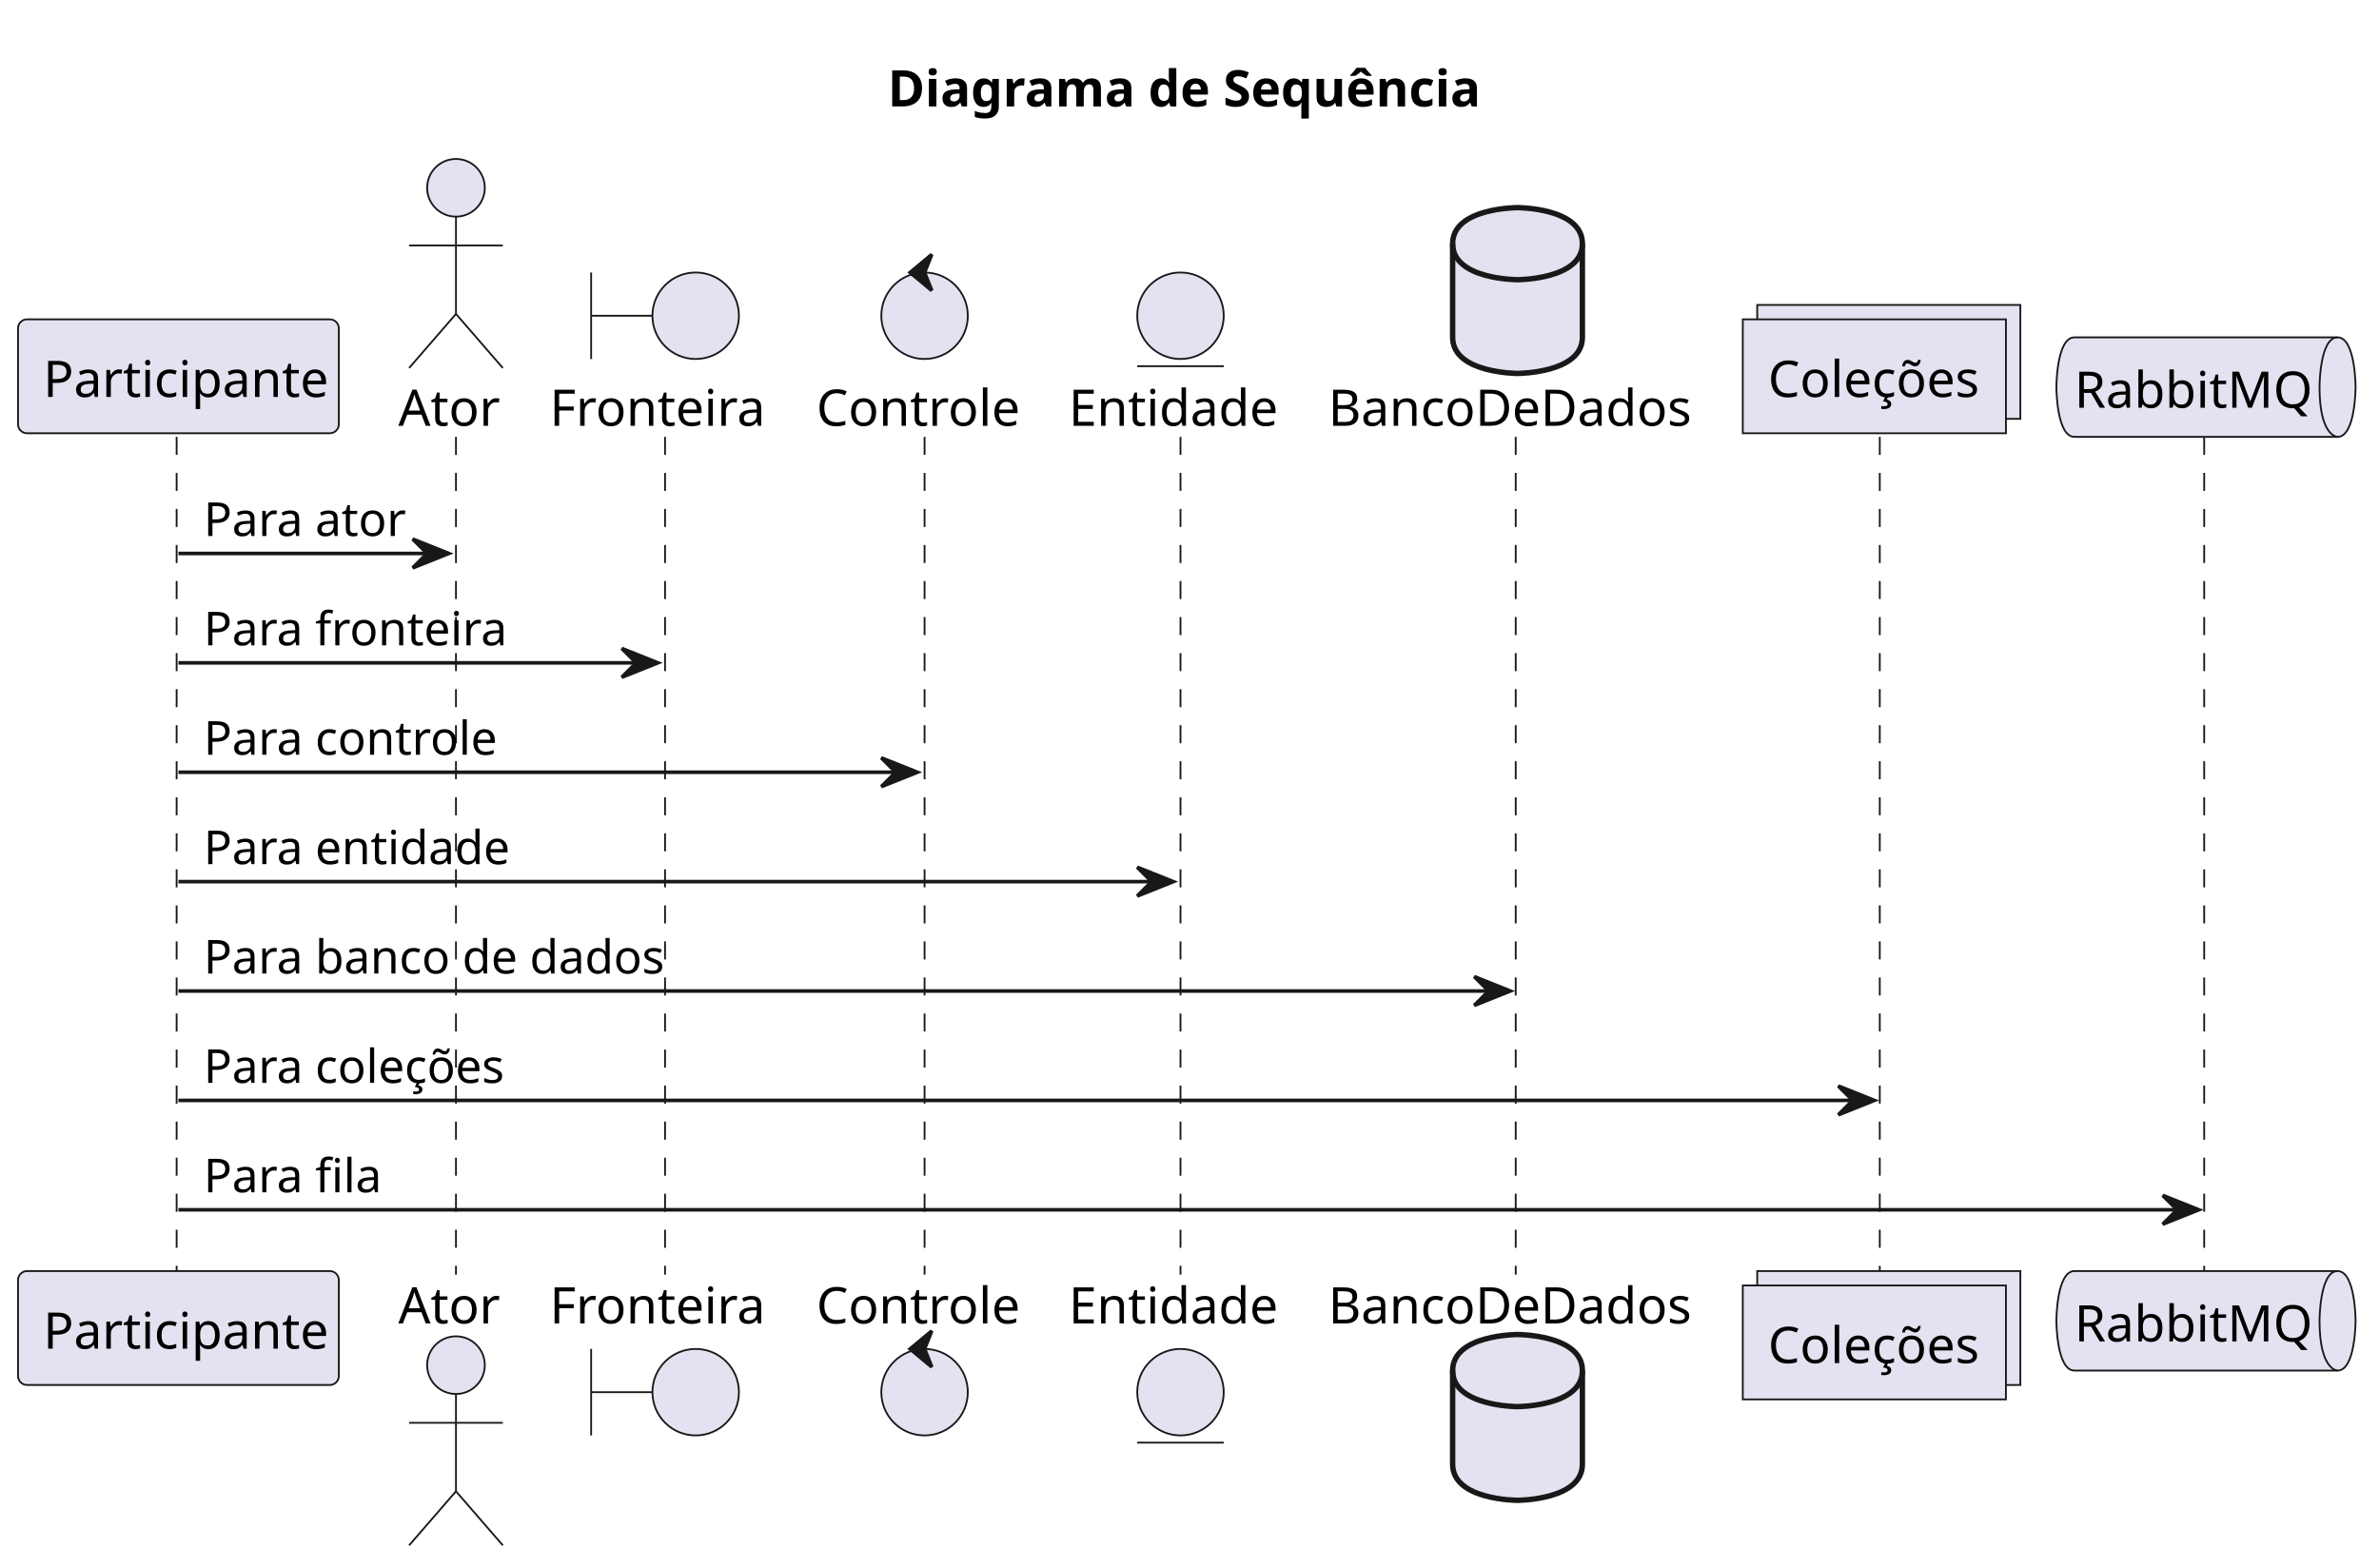
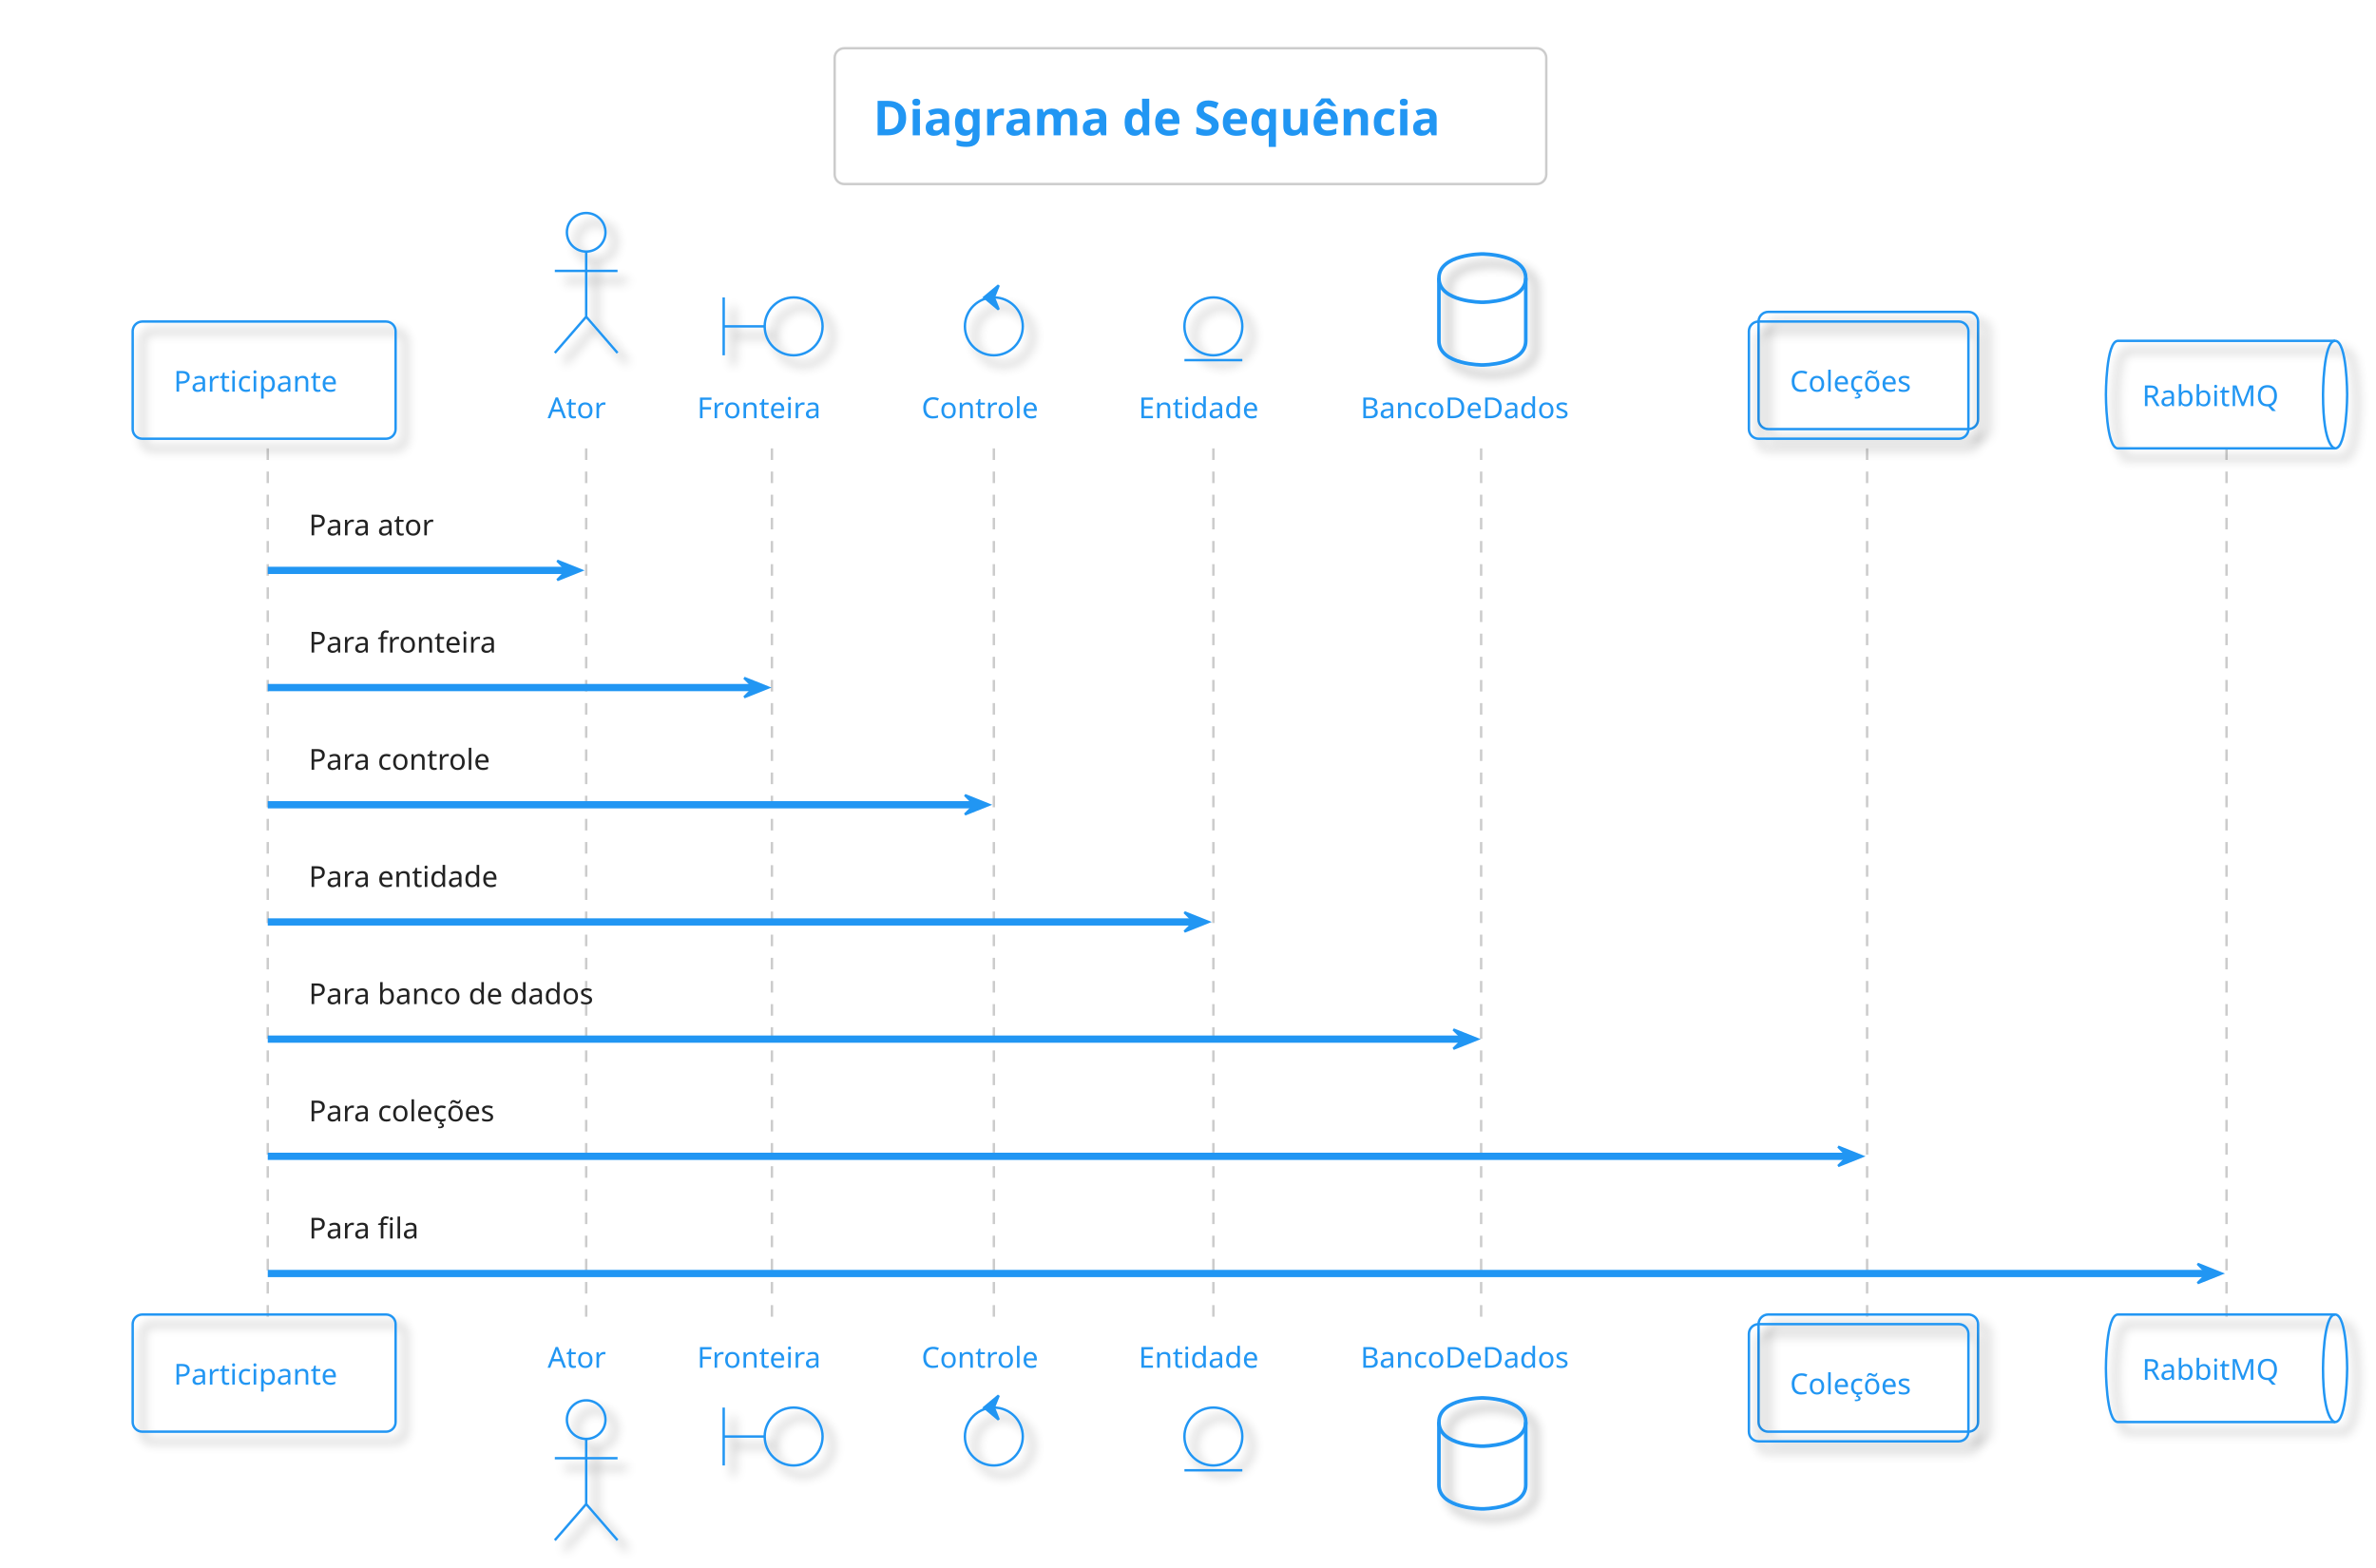
- <svg xmlns="http://www.w3.org/2000/svg" contentStyleType="text/css" height="435px" preserveAspectRatio="none" style="width:660px;height:435px;background:#FFFFFF;" version="1.1" viewBox="0 0 660 435" width="660px" zoomAndPan="magnify">
-   <defs />
+ <svg xmlns="http://www.w3.org/2000/svg" contentStyleType="text/css" height="677.083px" preserveAspectRatio="none" style="width:1026px;height:677px;" version="1.1" viewBox="0 0 1026 677" width="1026.042px" zoomAndPan="magnify">
+   <defs>
+     <filter height="300%" id="fn6k0u0fu1122" width="300%" x="-1" y="-1">
+       <feGaussianBlur result="blurOut" stdDeviation="2.083" />
+       <feColorMatrix in="blurOut" result="blurOut2" type="matrix" values="0 0 0 0 0 0 0 0 0 0 0 0 0 0 0 0 0 0 .4 0" />
+       <feOffset dx="4.167" dy="4.167" in="blurOut2" result="blurOut3" />
+       <feBlend in="SourceGraphic" in2="blurOut3" mode="normal" />
+     </filter>
+   </defs>
  <g>
-     <text fill="#000000" font-family="sans-serif" font-size="14" font-weight="bold" lengthAdjust="spacing" textLength="165" x="246.25" y="29.533">Diagrama de Sequência</text>
-     <line style="stroke:#181818;stroke-width:0.5;stroke-dasharray:5.0,5.0;" x1="49" x2="49" y1="121.219" y2="353.68" />
-     <line style="stroke:#181818;stroke-width:0.5;stroke-dasharray:5.0,5.0;" x1="126.5" x2="126.5" y1="121.219" y2="353.68" />
-     <line style="stroke:#181818;stroke-width:0.5;stroke-dasharray:5.0,5.0;" x1="184.5" x2="184.5" y1="121.219" y2="353.68" />
-     <line style="stroke:#181818;stroke-width:0.5;stroke-dasharray:5.0,5.0;" x1="256.5" x2="256.5" y1="121.219" y2="353.68" />
-     <line style="stroke:#181818;stroke-width:0.5;stroke-dasharray:5.0,5.0;" x1="327.5" x2="327.5" y1="121.219" y2="353.68" />
-     <line style="stroke:#181818;stroke-width:0.5;stroke-dasharray:5.0,5.0;" x1="420.5" x2="420.5" y1="121.219" y2="353.68" />
-     <line style="stroke:#181818;stroke-width:0.5;stroke-dasharray:5.0,5.0;" x1="521.5" x2="521.5" y1="121.219" y2="353.68" />
-     <line style="stroke:#181818;stroke-width:0.5;stroke-dasharray:5.0,5.0;" x1="611.5" x2="611.5" y1="121.219" y2="353.68" />
-     <rect fill="#E2E2F0" height="31.609" rx="2.5" ry="2.5" style="stroke:#181818;stroke-width:0.5;" width="89" x="5" y="88.609" />
-     <text fill="#000000" font-family="sans-serif" font-size="14" lengthAdjust="spacing" textLength="75" x="12" y="110.143">Participante</text>
-     <rect fill="#E2E2F0" height="31.609" rx="2.5" ry="2.5" style="stroke:#181818;stroke-width:0.5;" width="89" x="5" y="352.68" />
-     <text fill="#000000" font-family="sans-serif" font-size="14" lengthAdjust="spacing" textLength="75" x="12" y="374.213">Participante</text>
-     <text fill="#000000" font-family="sans-serif" font-size="14" lengthAdjust="spacing" textLength="26" x="110.5" y="118.143">Ator</text>
-     <ellipse cx="126.5" cy="52.109" fill="#E2E2F0" rx="8" ry="8" style="stroke:#181818;stroke-width:0.5;" />
-     <path d="M126.5,60.109 L126.5,87.109 M113.5,68.109 L139.5,68.109 M126.5,87.109 L113.5,102.109 M126.5,87.109 L139.5,102.109 " fill="none" style="stroke:#181818;stroke-width:0.5;" />
-     <text fill="#000000" font-family="sans-serif" font-size="14" lengthAdjust="spacing" textLength="26" x="110.5" y="367.213">Ator</text>
-     <ellipse cx="126.5" cy="378.789" fill="#E2E2F0" rx="8" ry="8" style="stroke:#181818;stroke-width:0.5;" />
-     <path d="M126.5,386.789 L126.5,413.789 M113.5,394.789 L139.5,394.789 M126.5,413.789 L113.5,428.789 M126.5,413.789 L139.5,428.789 " fill="none" style="stroke:#181818;stroke-width:0.5;" />
-     <text fill="#000000" font-family="sans-serif" font-size="14" lengthAdjust="spacing" textLength="58" x="152.5" y="118.143">Fronteira</text>
-     <path d="M164,75.609 L164,99.609 M164,87.609 L181,87.609 " fill="none" style="stroke:#181818;stroke-width:0.5;" />
-     <ellipse cx="193" cy="87.609" fill="#E2E2F0" rx="12" ry="12" style="stroke:#181818;stroke-width:0.5;" />
-     <text fill="#000000" font-family="sans-serif" font-size="14" lengthAdjust="spacing" textLength="58" x="152.5" y="367.213">Fronteira</text>
-     <path d="M164,374.289 L164,398.289 M164,386.289 L181,386.289 " fill="none" style="stroke:#181818;stroke-width:0.5;" />
-     <ellipse cx="193" cy="386.289" fill="#E2E2F0" rx="12" ry="12" style="stroke:#181818;stroke-width:0.5;" />
-     <text fill="#000000" font-family="sans-serif" font-size="14" lengthAdjust="spacing" textLength="54" x="226.5" y="118.143">Controle</text>
-     <ellipse cx="256.5" cy="87.609" fill="#E2E2F0" rx="12" ry="12" style="stroke:#181818;stroke-width:0.5;" />
-     <polygon fill="#181818" points="252.5,75.609,258.5,70.609,256.5,75.609,258.5,80.609,252.5,75.609" style="stroke:#181818;stroke-width:1.0;" />
-     <text fill="#000000" font-family="sans-serif" font-size="14" lengthAdjust="spacing" textLength="54" x="226.5" y="367.213">Controle</text>
-     <ellipse cx="256.5" cy="386.289" fill="#E2E2F0" rx="12" ry="12" style="stroke:#181818;stroke-width:0.5;" />
-     <polygon fill="#181818" points="252.5,374.289,258.5,369.289,256.5,374.289,258.5,379.289,252.5,374.289" style="stroke:#181818;stroke-width:1.0;" />
-     <text fill="#000000" font-family="sans-serif" font-size="14" lengthAdjust="spacing" textLength="56" x="296.5" y="118.143">Entidade</text>
-     <ellipse cx="327.5" cy="87.609" fill="#E2E2F0" rx="12" ry="12" style="stroke:#181818;stroke-width:0.5;" />
-     <line style="stroke:#181818;stroke-width:0.5;" x1="315.5" x2="339.5" y1="101.609" y2="101.609" />
-     <text fill="#000000" font-family="sans-serif" font-size="14" lengthAdjust="spacing" textLength="56" x="296.5" y="367.213">Entidade</text>
-     <ellipse cx="327.5" cy="386.289" fill="#E2E2F0" rx="12" ry="12" style="stroke:#181818;stroke-width:0.5;" />
-     <line style="stroke:#181818;stroke-width:0.5;" x1="315.5" x2="339.5" y1="400.289" y2="400.289" />
-     <text fill="#000000" font-family="sans-serif" font-size="14" lengthAdjust="spacing" textLength="99" x="368.5" y="118.143">BancoDeDados</text>
-     <path d="M403,67.609 C403,57.609 421,57.609 421,57.609 C421,57.609 439,57.609 439,67.609 L439,93.609 C439,103.609 421,103.609 421,103.609 C421,103.609 403,103.609 403,93.609 L403,67.609 " fill="#E2E2F0" style="stroke:#181818;stroke-width:1.5;" />
-     <path d="M403,67.609 C403,77.609 421,77.609 421,77.609 C421,77.609 439,77.609 439,67.609 " fill="none" style="stroke:#181818;stroke-width:1.5;" />
-     <text fill="#000000" font-family="sans-serif" font-size="14" lengthAdjust="spacing" textLength="99" x="368.5" y="367.213">BancoDeDados</text>
-     <path d="M403,380.289 C403,370.289 421,370.289 421,370.289 C421,370.289 439,370.289 439,380.289 L439,406.289 C439,416.289 421,416.289 421,416.289 C421,416.289 403,416.289 403,406.289 L403,380.289 " fill="#E2E2F0" style="stroke:#181818;stroke-width:1.5;" />
-     <path d="M403,380.289 C403,390.289 421,390.289 421,390.289 C421,390.289 439,390.289 439,380.289 " fill="none" style="stroke:#181818;stroke-width:1.5;" />
-     <rect fill="#E2E2F0" height="31.609" style="stroke:#181818;stroke-width:0.5;" width="73" x="487.5" y="84.609" />
-     <rect fill="#E2E2F0" height="31.609" style="stroke:#181818;stroke-width:0.5;" width="73" x="483.5" y="88.609" />
-     <text fill="#000000" font-family="sans-serif" font-size="14" lengthAdjust="spacing" textLength="59" x="490.5" y="110.143">Coleções</text>
-     <rect fill="#E2E2F0" height="31.609" style="stroke:#181818;stroke-width:0.5;" width="73" x="487.5" y="352.68" />
-     <rect fill="#E2E2F0" height="31.609" style="stroke:#181818;stroke-width:0.5;" width="73" x="483.5" y="356.68" />
-     <text fill="#000000" font-family="sans-serif" font-size="14" lengthAdjust="spacing" textLength="59" x="490.5" y="378.213">Coleções</text>
-     <path d="M575.5,93.609 L648.5,93.609 C653.5,93.609 653.5,107.414 653.5,107.414 C653.5,107.414 653.5,121.219 648.5,121.219 L575.5,121.219 C570.5,121.219 570.5,107.414 570.5,107.414 C570.5,107.414 570.5,93.609 575.5,93.609 " fill="#E2E2F0" style="stroke:#181818;stroke-width:0.5;" />
-     <path d="M648.5,93.609 C643.5,93.609 643.5,107.414 643.5,107.414 C643.5,121.219 648.5,121.219 648.5,121.219 " fill="none" style="stroke:#181818;stroke-width:0.5;" />
-     <text fill="#000000" font-family="sans-serif" font-size="14" lengthAdjust="spacing" textLength="63" x="575.5" y="113.143">RabbitMQ</text>
-     <path d="M575.5,352.68 L648.5,352.68 C653.5,352.68 653.5,366.484 653.5,366.484 C653.5,366.484 653.5,380.289 648.5,380.289 L575.5,380.289 C570.5,380.289 570.5,366.484 570.5,366.484 C570.5,366.484 570.5,352.68 575.5,352.68 " fill="#E2E2F0" style="stroke:#181818;stroke-width:0.5;" />
-     <path d="M648.5,352.68 C643.5,352.68 643.5,366.484 643.5,366.484 C643.5,380.289 648.5,380.289 648.5,380.289 " fill="none" style="stroke:#181818;stroke-width:0.5;" />
-     <text fill="#000000" font-family="sans-serif" font-size="14" lengthAdjust="spacing" textLength="63" x="575.5" y="372.213">RabbitMQ</text>
-     <polygon fill="#181818" points="114.5,149.57,124.5,153.57,114.5,157.57,118.5,153.57" style="stroke:#181818;stroke-width:1.0;" />
-     <line style="stroke:#181818;stroke-width:1.0;" x1="49.5" x2="120.5" y1="153.57" y2="153.57" />
-     <text fill="#000000" font-family="sans-serif" font-size="13" lengthAdjust="spacing" textLength="53" x="56.5" y="148.714">Para ator</text>
-     <polygon fill="#181818" points="172.5,179.922,182.5,183.922,172.5,187.922,176.5,183.922" style="stroke:#181818;stroke-width:1.0;" />
-     <line style="stroke:#181818;stroke-width:1.0;" x1="49.5" x2="178.5" y1="183.922" y2="183.922" />
-     <text fill="#000000" font-family="sans-serif" font-size="13" lengthAdjust="spacing" textLength="77" x="56.5" y="179.065">Para fronteira</text>
-     <polygon fill="#181818" points="244.5,210.273,254.5,214.273,244.5,218.273,248.5,214.273" style="stroke:#181818;stroke-width:1.0;" />
-     <line style="stroke:#181818;stroke-width:1.0;" x1="49.5" x2="250.5" y1="214.273" y2="214.273" />
-     <text fill="#000000" font-family="sans-serif" font-size="13" lengthAdjust="spacing" textLength="77" x="56.5" y="209.417">Para controle</text>
-     <polygon fill="#181818" points="315.5,240.625,325.5,244.625,315.5,248.625,319.5,244.625" style="stroke:#181818;stroke-width:1.0;" />
-     <line style="stroke:#181818;stroke-width:1.0;" x1="49.5" x2="321.5" y1="244.625" y2="244.625" />
-     <text fill="#000000" font-family="sans-serif" font-size="13" lengthAdjust="spacing" textLength="80" x="56.5" y="239.769">Para entidade</text>
-     <polygon fill="#181818" points="409,270.977,419,274.977,409,278.977,413,274.977" style="stroke:#181818;stroke-width:1.0;" />
-     <line style="stroke:#181818;stroke-width:1.0;" x1="49.5" x2="415" y1="274.977" y2="274.977" />
-     <text fill="#000000" font-family="sans-serif" font-size="13" lengthAdjust="spacing" textLength="123" x="56.5" y="270.12">Para banco de dados</text>
-     <polygon fill="#181818" points="510,301.328,520,305.328,510,309.328,514,305.328" style="stroke:#181818;stroke-width:1.0;" />
-     <line style="stroke:#181818;stroke-width:1.0;" x1="49.5" x2="516" y1="305.328" y2="305.328" />
-     <text fill="#000000" font-family="sans-serif" font-size="13" lengthAdjust="spacing" textLength="83" x="56.5" y="300.472">Para coleções</text>
-     <polygon fill="#181818" points="600,331.68,610,335.68,600,339.68,604,335.68" style="stroke:#181818;stroke-width:1.0;" />
-     <line style="stroke:#181818;stroke-width:1.0;" x1="49.5" x2="606" y1="335.68" y2="335.68" />
-     <text fill="#000000" font-family="sans-serif" font-size="13" lengthAdjust="spacing" textLength="47" x="56.5" y="330.823">Para fila</text>
+     <rect fill="none" height="58.653" id="_title" rx="4.167" ry="4.167" style="stroke:#CCCCCC;stroke-width:1.042;" width="307.292" x="360.417" y="20.833" />
+     <text fill="#2196F3" font-family="Verdana" font-size="20.833" font-weight="bold" lengthAdjust="spacing" textLength="273.958" x="377.083" y="58.445">Diagrama de Sequência</text>
+     <line style="stroke:#CCCCCC;stroke-width:1.042;stroke-dasharray:5.0,5.0;" x1="115.625" x2="115.625" y1="193.636" y2="568.728" />
+     <line style="stroke:#CCCCCC;stroke-width:1.042;stroke-dasharray:5.0,5.0;" x1="253.125" x2="253.125" y1="193.636" y2="568.728" />
+     <line style="stroke:#CCCCCC;stroke-width:1.042;stroke-dasharray:5.0,5.0;" x1="333.333" x2="333.333" y1="193.636" y2="568.728" />
+     <line style="stroke:#CCCCCC;stroke-width:1.042;stroke-dasharray:5.0,5.0;" x1="429.167" x2="429.167" y1="193.636" y2="568.728" />
+     <line style="stroke:#CCCCCC;stroke-width:1.042;stroke-dasharray:5.0,5.0;" x1="523.958" x2="523.958" y1="193.636" y2="568.728" />
+     <line style="stroke:#CCCCCC;stroke-width:1.042;stroke-dasharray:5.0,5.0;" x1="639.583" x2="639.583" y1="193.636" y2="568.728" />
+     <line style="stroke:#CCCCCC;stroke-width:1.042;stroke-dasharray:5.0,5.0;" x1="806.25" x2="806.25" y1="193.636" y2="568.728" />
+     <line style="stroke:#CCCCCC;stroke-width:1.042;stroke-dasharray:5.0,5.0;" x1="961.458" x2="961.458" y1="193.636" y2="568.728" />
+     <rect fill="none" filter="url(#fn6k0u0fu1122)" height="50.608" rx="4.167" ry="4.167" style="stroke:#2196F3;stroke-width:1.042;" width="113.542" x="57.292" y="138.861" />
+     <text fill="#2196F3" font-family="Verdana" font-size="12.5" lengthAdjust="spacing" textLength="78.125" x="75" y="169.137">Participante</text>
+     <rect fill="none" filter="url(#fn6k0u0fu1122)" height="50.608" rx="4.167" ry="4.167" style="stroke:#2196F3;stroke-width:1.042;" width="113.542" x="57.292" y="567.686" />
+     <text fill="#2196F3" font-family="Verdana" font-size="12.5" lengthAdjust="spacing" textLength="78.125" x="75" y="597.961">Participante</text>
+     <text fill="#2196F3" font-family="Verdana" font-size="12.5" lengthAdjust="spacing" textLength="27.083" x="236.458" y="180.595">Ator</text>
+     <ellipse cx="253.125" cy="100.319" fill="none" filter="url(#fn6k0u0fu1122)" rx="8.333" ry="8.333" style="stroke:#2196F3;stroke-width:1.042;" />
+     <path d="M253.125,108.653 L253.125,136.778 M239.583,116.986 L266.667,116.986 M253.125,136.778 L239.583,152.403 M253.125,136.778 L266.667,152.403 " fill="none" filter="url(#fn6k0u0fu1122)" style="stroke:#2196F3;stroke-width:1.042;" />
+     <text fill="#2196F3" font-family="Verdana" font-size="12.5" lengthAdjust="spacing" textLength="27.083" x="236.458" y="590.67">Ator</text>
+     <ellipse cx="253.125" cy="613.086" fill="none" filter="url(#fn6k0u0fu1122)" rx="8.333" ry="8.333" style="stroke:#2196F3;stroke-width:1.042;" />
+     <path d="M253.125,621.419 L253.125,649.544 M239.583,629.753 L266.667,629.753 M253.125,649.544 L239.583,665.169 M253.125,649.544 L266.667,665.169 " fill="none" filter="url(#fn6k0u0fu1122)" style="stroke:#2196F3;stroke-width:1.042;" />
+     <text fill="#2196F3" font-family="Verdana" font-size="12.5" lengthAdjust="spacing" textLength="59.375" x="301.042" y="180.595">Fronteira</text>
+     <path d="M312.5,128.444 L312.5,153.444 M312.5,140.944 L330.208,140.944 " fill="none" filter="url(#fn6k0u0fu1122)" style="stroke:#2196F3;stroke-width:1.042;" />
+     <ellipse cx="342.708" cy="140.944" fill="none" filter="url(#fn6k0u0fu1122)" rx="12.5" ry="12.5" style="stroke:#2196F3;stroke-width:1.042;" />
+     <text fill="#2196F3" font-family="Verdana" font-size="12.5" lengthAdjust="spacing" textLength="59.375" x="301.042" y="590.67">Fronteira</text>
+     <path d="M312.5,607.878 L312.5,632.878 M312.5,620.378 L330.208,620.378 " fill="none" filter="url(#fn6k0u0fu1122)" style="stroke:#2196F3;stroke-width:1.042;" />
+     <ellipse cx="342.708" cy="620.378" fill="none" filter="url(#fn6k0u0fu1122)" rx="12.5" ry="12.5" style="stroke:#2196F3;stroke-width:1.042;" />
+     <text fill="#2196F3" font-family="Verdana" font-size="12.5" lengthAdjust="spacing" textLength="56.25" x="397.917" y="180.595">Controle</text>
+     <ellipse cx="429.167" cy="140.944" fill="none" filter="url(#fn6k0u0fu1122)" rx="12.5" ry="12.5" style="stroke:#2196F3;stroke-width:1.042;" />
+     <polygon fill="#2196F3" points="425,128.444,431.25,123.236,429.167,128.444,431.25,133.653,425,128.444" style="stroke:#2196F3;stroke-width:1.042;" />
+     <text fill="#2196F3" font-family="Verdana" font-size="12.5" lengthAdjust="spacing" textLength="56.25" x="397.917" y="590.67">Controle</text>
+     <ellipse cx="429.167" cy="620.378" fill="none" filter="url(#fn6k0u0fu1122)" rx="12.5" ry="12.5" style="stroke:#2196F3;stroke-width:1.042;" />
+     <polygon fill="#2196F3" points="425,607.878,431.25,602.669,429.167,607.878,431.25,613.086,425,607.878" style="stroke:#2196F3;stroke-width:1.042;" />
+     <text fill="#2196F3" font-family="Verdana" font-size="12.5" lengthAdjust="spacing" textLength="58.333" x="491.667" y="180.595">Entidade</text>
+     <ellipse cx="523.958" cy="140.944" fill="none" filter="url(#fn6k0u0fu1122)" rx="12.5" ry="12.5" style="stroke:#2196F3;stroke-width:1.042;" />
+     <line style="stroke:#2196F3;stroke-width:1.042;" x1="511.458" x2="536.458" y1="155.528" y2="155.528" />
+     <text fill="#2196F3" font-family="Verdana" font-size="12.5" lengthAdjust="spacing" textLength="58.333" x="491.667" y="590.67">Entidade</text>
+     <ellipse cx="523.958" cy="620.378" fill="none" filter="url(#fn6k0u0fu1122)" rx="12.5" ry="12.5" style="stroke:#2196F3;stroke-width:1.042;" />
+     <line style="stroke:#2196F3;stroke-width:1.042;" x1="511.458" x2="536.458" y1="634.961" y2="634.961" />
+     <text fill="#2196F3" font-family="Verdana" font-size="12.5" lengthAdjust="spacing" textLength="98.958" x="587.5" y="180.595">BancoDeDados</text>
+     <path d="M621.354,120.111 C621.354,109.694 640.104,109.694 640.104,109.694 C640.104,109.694 658.854,109.694 658.854,120.111 L658.854,147.194 C658.854,157.611 640.104,157.611 640.104,157.611 C640.104,157.611 621.354,157.611 621.354,147.194 L621.354,120.111 " fill="none" filter="url(#fn6k0u0fu1122)" style="stroke:#2196F3;stroke-width:1.562;" />
+     <path d="M621.354,120.111 C621.354,130.528 640.104,130.528 640.104,130.528 C640.104,130.528 658.854,130.528 658.854,120.111 " fill="none" style="stroke:#2196F3;stroke-width:1.562;" />
+     <text fill="#2196F3" font-family="Verdana" font-size="12.5" lengthAdjust="spacing" textLength="98.958" x="587.5" y="590.67">BancoDeDados</text>
+     <path d="M621.354,614.128 C621.354,603.711 640.104,603.711 640.104,603.711 C640.104,603.711 658.854,603.711 658.854,614.128 L658.854,641.211 C658.854,651.628 640.104,651.628 640.104,651.628 C640.104,651.628 621.354,651.628 621.354,641.211 L621.354,614.128 " fill="none" filter="url(#fn6k0u0fu1122)" style="stroke:#2196F3;stroke-width:1.562;" />
+     <path d="M621.354,614.128 C621.354,624.544 640.104,624.544 640.104,624.544 C640.104,624.544 658.854,624.544 658.854,614.128 " fill="none" style="stroke:#2196F3;stroke-width:1.562;" />
+     <rect fill="none" filter="url(#fn6k0u0fu1122)" height="50.608" rx="4.167" ry="4.167" style="stroke:#2196F3;stroke-width:1.042;" width="94.792" x="759.375" y="134.694" />
+     <rect fill="none" filter="url(#fn6k0u0fu1122)" height="50.608" rx="4.167" ry="4.167" style="stroke:#2196F3;stroke-width:1.042;" width="94.792" x="755.208" y="138.861" />
+     <text fill="#2196F3" font-family="Verdana" font-size="12.5" lengthAdjust="spacing" textLength="59.375" x="772.917" y="169.137">Coleções</text>
+     <rect fill="none" filter="url(#fn6k0u0fu1122)" height="50.608" rx="4.167" ry="4.167" style="stroke:#2196F3;stroke-width:1.042;" width="94.792" x="759.375" y="567.686" />
+     <rect fill="none" filter="url(#fn6k0u0fu1122)" height="50.608" rx="4.167" ry="4.167" style="stroke:#2196F3;stroke-width:1.042;" width="94.792" x="755.208" y="571.853" />
+     <text fill="#2196F3" font-family="Verdana" font-size="12.5" lengthAdjust="spacing" textLength="59.375" x="772.917" y="602.128">Coleções</text>
+     <path d="M914.583,147.194 L1008.333,147.194 C1013.542,147.194 1013.542,170.415 1013.542,170.415 C1013.542,170.415 1013.542,193.636 1008.333,193.636 L914.583,193.636 C909.375,193.636 909.375,170.415 909.375,170.415 C909.375,170.415 909.375,147.194 914.583,147.194 " fill="none" filter="url(#fn6k0u0fu1122)" style="stroke:#2196F3;stroke-width:1.042;" />
+     <path d="M1008.333,147.194 C1003.125,147.194 1003.125,170.415 1003.125,170.415 C1003.125,193.636 1008.333,193.636 1008.333,193.636 " fill="none" style="stroke:#2196F3;stroke-width:1.042;" />
+     <text fill="#2196F3" font-family="Verdana" font-size="12.5" lengthAdjust="spacing" textLength="62.5" x="925" y="175.387">RabbitMQ</text>
+     <path d="M914.583,567.686 L1008.333,567.686 C1013.542,567.686 1013.542,590.907 1013.542,590.907 C1013.542,590.907 1013.542,614.128 1008.333,614.128 L914.583,614.128 C909.375,614.128 909.375,590.907 909.375,590.907 C909.375,590.907 909.375,567.686 914.583,567.686 " fill="none" filter="url(#fn6k0u0fu1122)" style="stroke:#2196F3;stroke-width:1.042;" />
+     <path d="M1008.333,567.686 C1003.125,567.686 1003.125,590.907 1003.125,590.907 C1003.125,614.128 1008.333,614.128 1008.333,614.128 " fill="none" style="stroke:#2196F3;stroke-width:1.042;" />
+     <text fill="#2196F3" font-family="Verdana" font-size="12.5" lengthAdjust="spacing" textLength="62.5" x="925" y="595.878">RabbitMQ</text>
+     <polygon fill="#2196F3" points="240.625,242.161,251.042,246.328,240.625,250.494,244.792,246.328" style="stroke:#2196F3;stroke-width:1.042;" />
+     <line style="stroke:#2196F3;stroke-width:3.125;" x1="115.625" x2="246.875" y1="246.328" y2="246.328" />
+     <text fill="#222222" font-family="Verdana" font-size="12.5" lengthAdjust="spacing" textLength="61.458" x="133.333" y="231.203">Para ator</text>
+     <polygon fill="#2196F3" points="321.354,292.769,331.771,296.936,321.354,301.103,325.521,296.936" style="stroke:#2196F3;stroke-width:1.042;" />
+     <line style="stroke:#2196F3;stroke-width:3.125;" x1="115.625" x2="327.604" y1="296.936" y2="296.936" />
+     <text fill="#222222" font-family="Verdana" font-size="12.5" lengthAdjust="spacing" textLength="90.625" x="133.333" y="281.812">Para fronteira</text>
+     <polygon fill="#2196F3" points="416.667,343.378,427.083,347.544,416.667,351.711,420.833,347.544" style="stroke:#2196F3;stroke-width:1.042;" />
+     <line style="stroke:#2196F3;stroke-width:3.125;" x1="115.625" x2="422.917" y1="347.544" y2="347.544" />
+     <text fill="#222222" font-family="Verdana" font-size="12.5" lengthAdjust="spacing" textLength="87.5" x="133.333" y="332.42">Para controle</text>
+     <polygon fill="#2196F3" points="511.458,393.986,521.875,398.153,511.458,402.319,515.625,398.153" style="stroke:#2196F3;stroke-width:1.042;" />
+     <line style="stroke:#2196F3;stroke-width:3.125;" x1="115.625" x2="517.708" y1="398.153" y2="398.153" />
+     <text fill="#222222" font-family="Verdana" font-size="12.5" lengthAdjust="spacing" textLength="92.708" x="133.333" y="383.028">Para entidade</text>
+     <polygon fill="#2196F3" points="627.604,444.594,638.021,448.761,627.604,452.928,631.771,448.761" style="stroke:#2196F3;stroke-width:1.042;" />
+     <line style="stroke:#2196F3;stroke-width:3.125;" x1="115.625" x2="633.854" y1="448.761" y2="448.761" />
+     <text fill="#222222" font-family="Verdana" font-size="12.5" lengthAdjust="spacing" textLength="139.583" x="133.333" y="433.637">Para banco de dados</text>
+     <polygon fill="#2196F3" points="793.75,495.203,804.167,499.369,793.75,503.536,797.917,499.369" style="stroke:#2196F3;stroke-width:1.042;" />
+     <line style="stroke:#2196F3;stroke-width:3.125;" x1="115.625" x2="800" y1="499.369" y2="499.369" />
+     <text fill="#222222" font-family="Verdana" font-size="12.5" lengthAdjust="spacing" textLength="90.625" x="133.333" y="484.245">Para coleções</text>
+     <polygon fill="#2196F3" points="948.958,545.811,959.375,549.978,948.958,554.144,953.125,549.978" style="stroke:#2196F3;stroke-width:1.042;" />
+     <line style="stroke:#2196F3;stroke-width:3.125;" x1="115.625" x2="955.208" y1="549.978" y2="549.978" />
+     <text fill="#222222" font-family="Verdana" font-size="12.5" lengthAdjust="spacing" textLength="53.125" x="133.333" y="534.853">Para fila</text>
  </g>
</svg>
